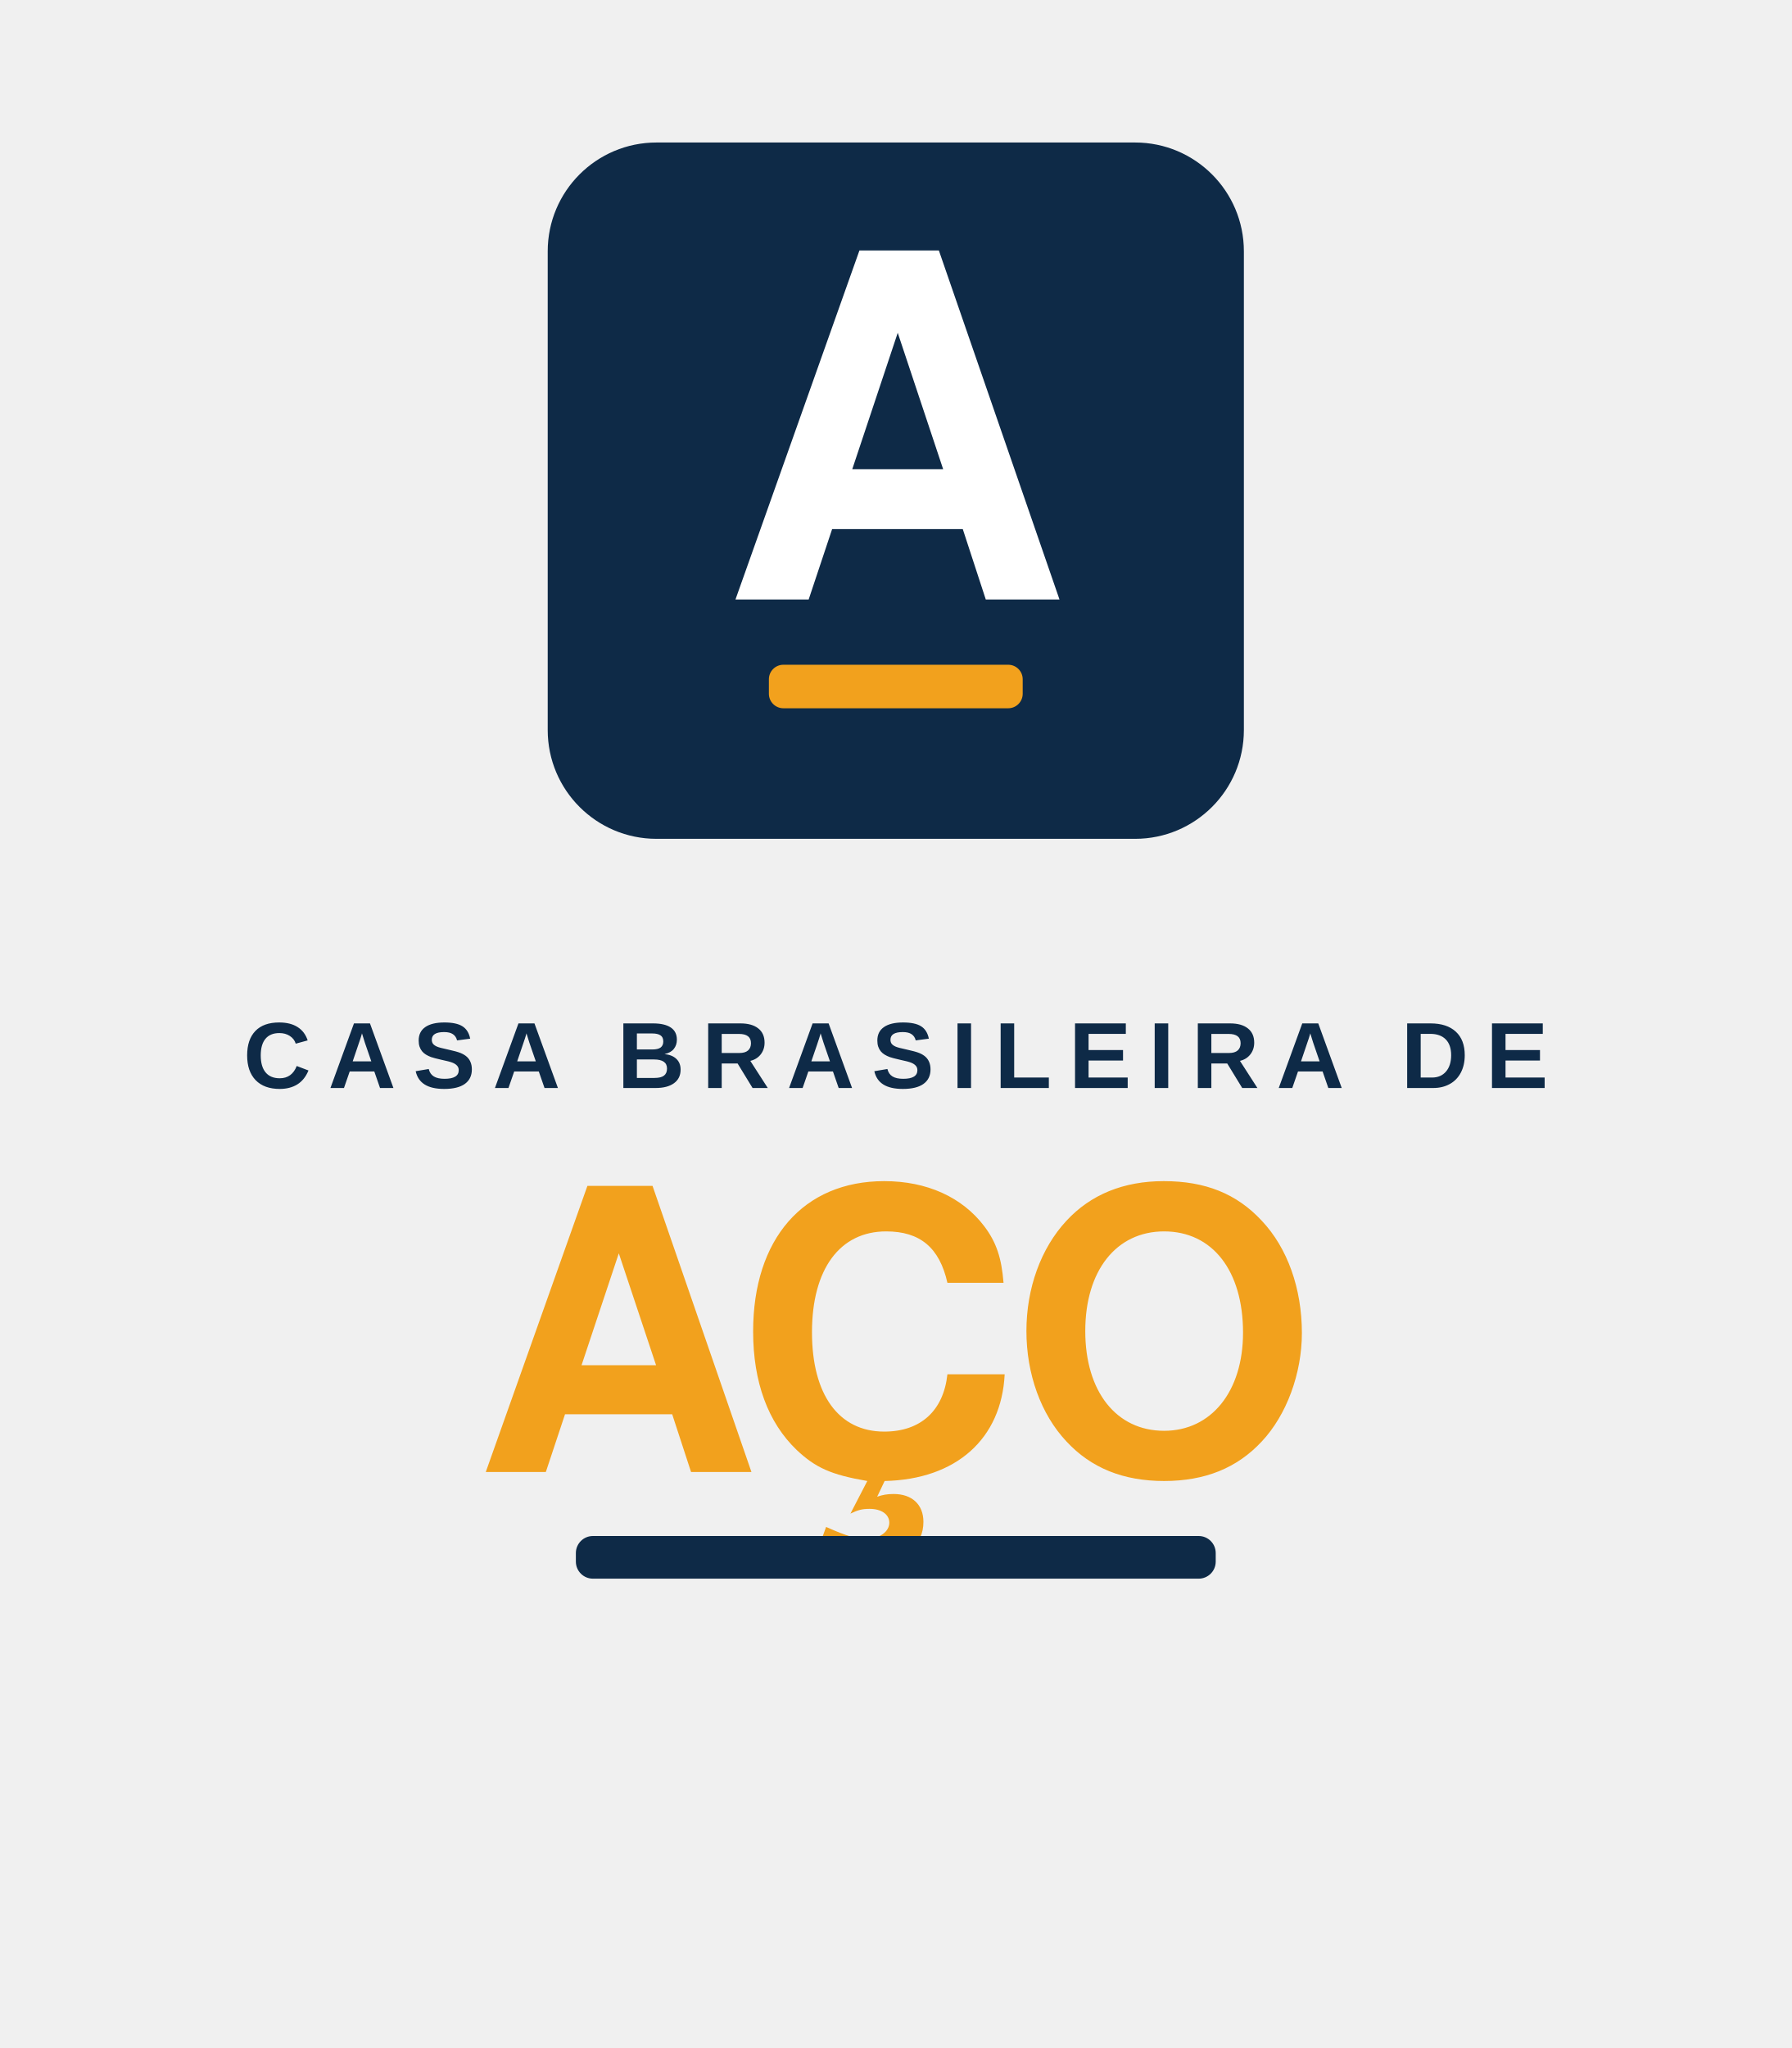
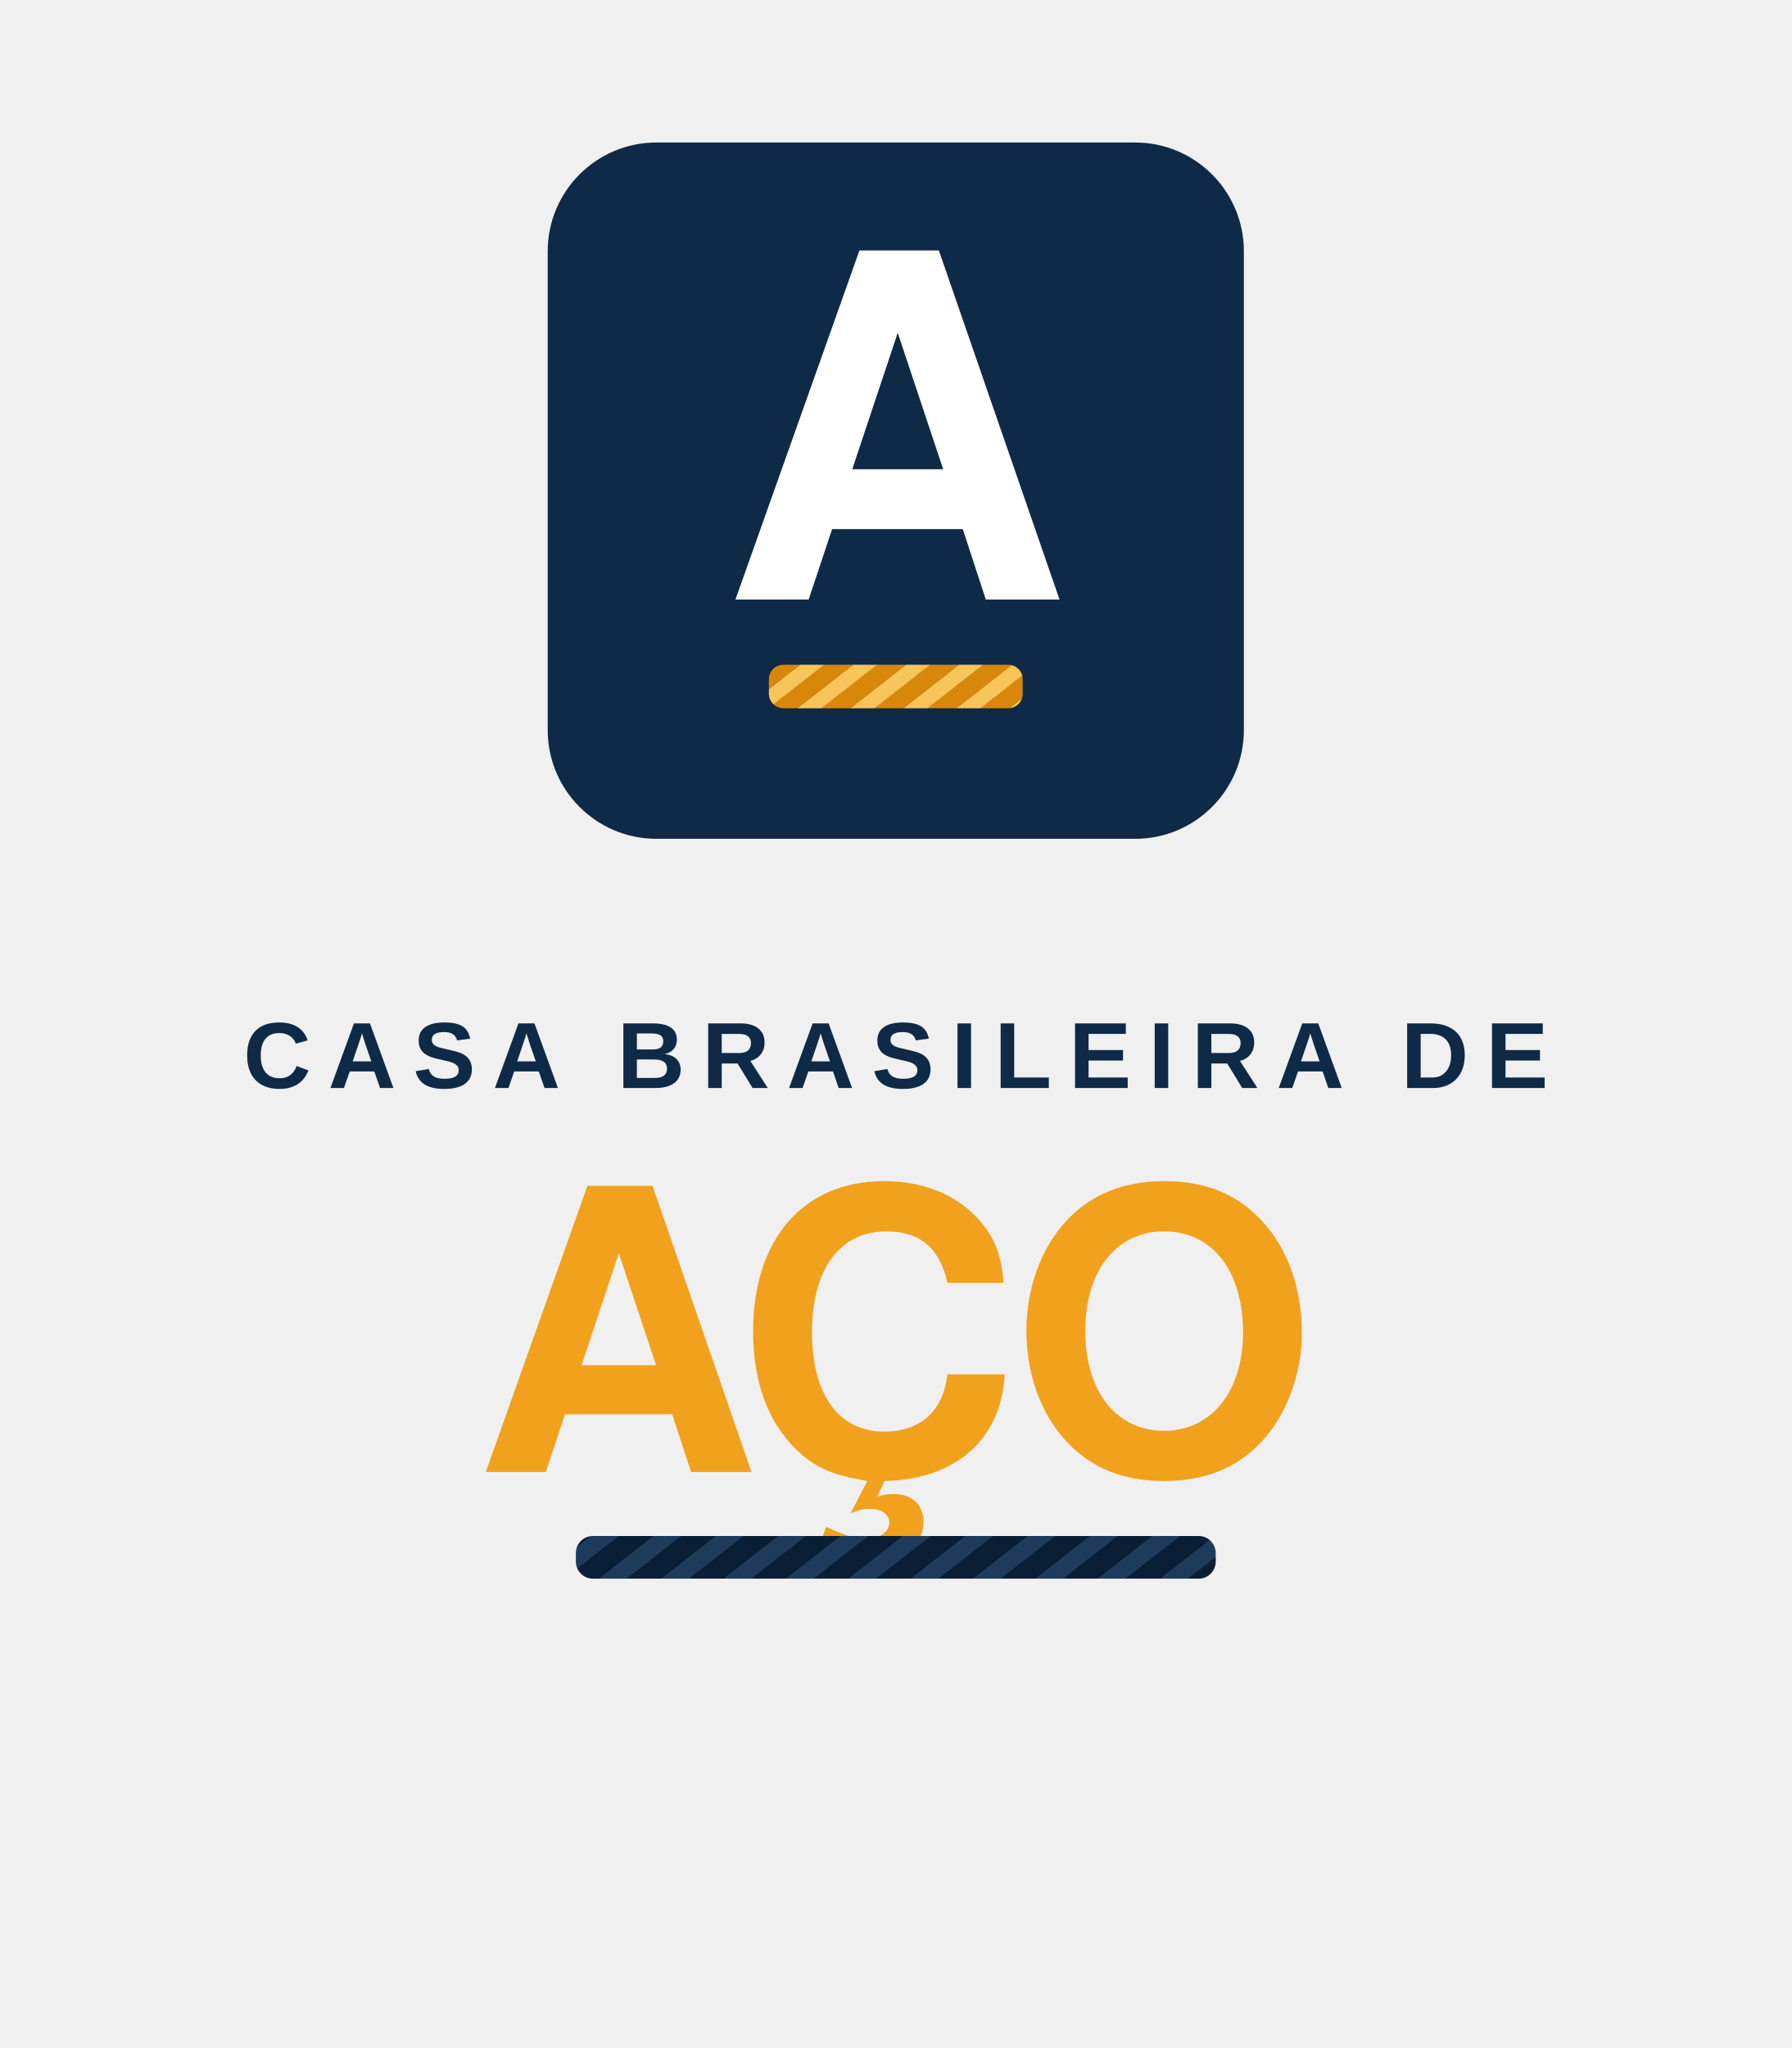
<svg xmlns="http://www.w3.org/2000/svg" viewBox="0 0 420 480">
+   <defs>
+     <pattern id="nervuraLaranja" patternUnits="userSpaceOnUse" width="9" height="9" patternTransform="rotate(52)">
+       <rect width="9" height="9" fill="#D6870C" />
+       <rect width="4" height="9" fill="#F7C55A" />
+     </pattern>
+     <pattern id="nervuraAzul" patternUnits="userSpaceOnUse" width="9" height="9" patternTransform="rotate(52)">
+       <rect width="9" height="9" fill="#0A1F35" />
+       <rect width="4" height="9" fill="#1E3B5C" />
+     </pattern>
+   </defs>
  <g transform="translate(125,30) scale(0.85)">
    <rect x="4" y="4" width="192" height="192" rx="30" fill="#0E2A47" />
    <text x="100" y="130" text-anchor="middle" font-family="'Arial Black','Helvetica Neue',Helvetica,sans-serif" font-weight="900" font-size="132" fill="#FFFFFF">A</text>
-     <rect x="65" y="148" width="70" height="12" rx="4" fill="#F2A11D" />
+     <rect x="65" y="148" width="70" height="12" rx="4" fill="url(#nervuraLaranja)" />
  </g>
  <text x="210" y="255" text-anchor="middle" font-family="Arial, Helvetica, sans-serif" font-weight="700" font-size="22" letter-spacing="4" fill="#0E2A47">CASA BRASILEIRA DE</text>
  <text x="210" y="345" text-anchor="middle" font-family="'Arial Black','Helvetica Neue',Helvetica,sans-serif" font-weight="900" font-size="92" letter-spacing="-2" fill="#F2A11D">AÇO</text>
-   <rect x="135" y="360" width="150" height="10" rx="4" fill="#0E2A47" />
+   <rect x="135" y="360" width="150" height="10" rx="4" fill="url(#nervuraAzul)" />
</svg>
